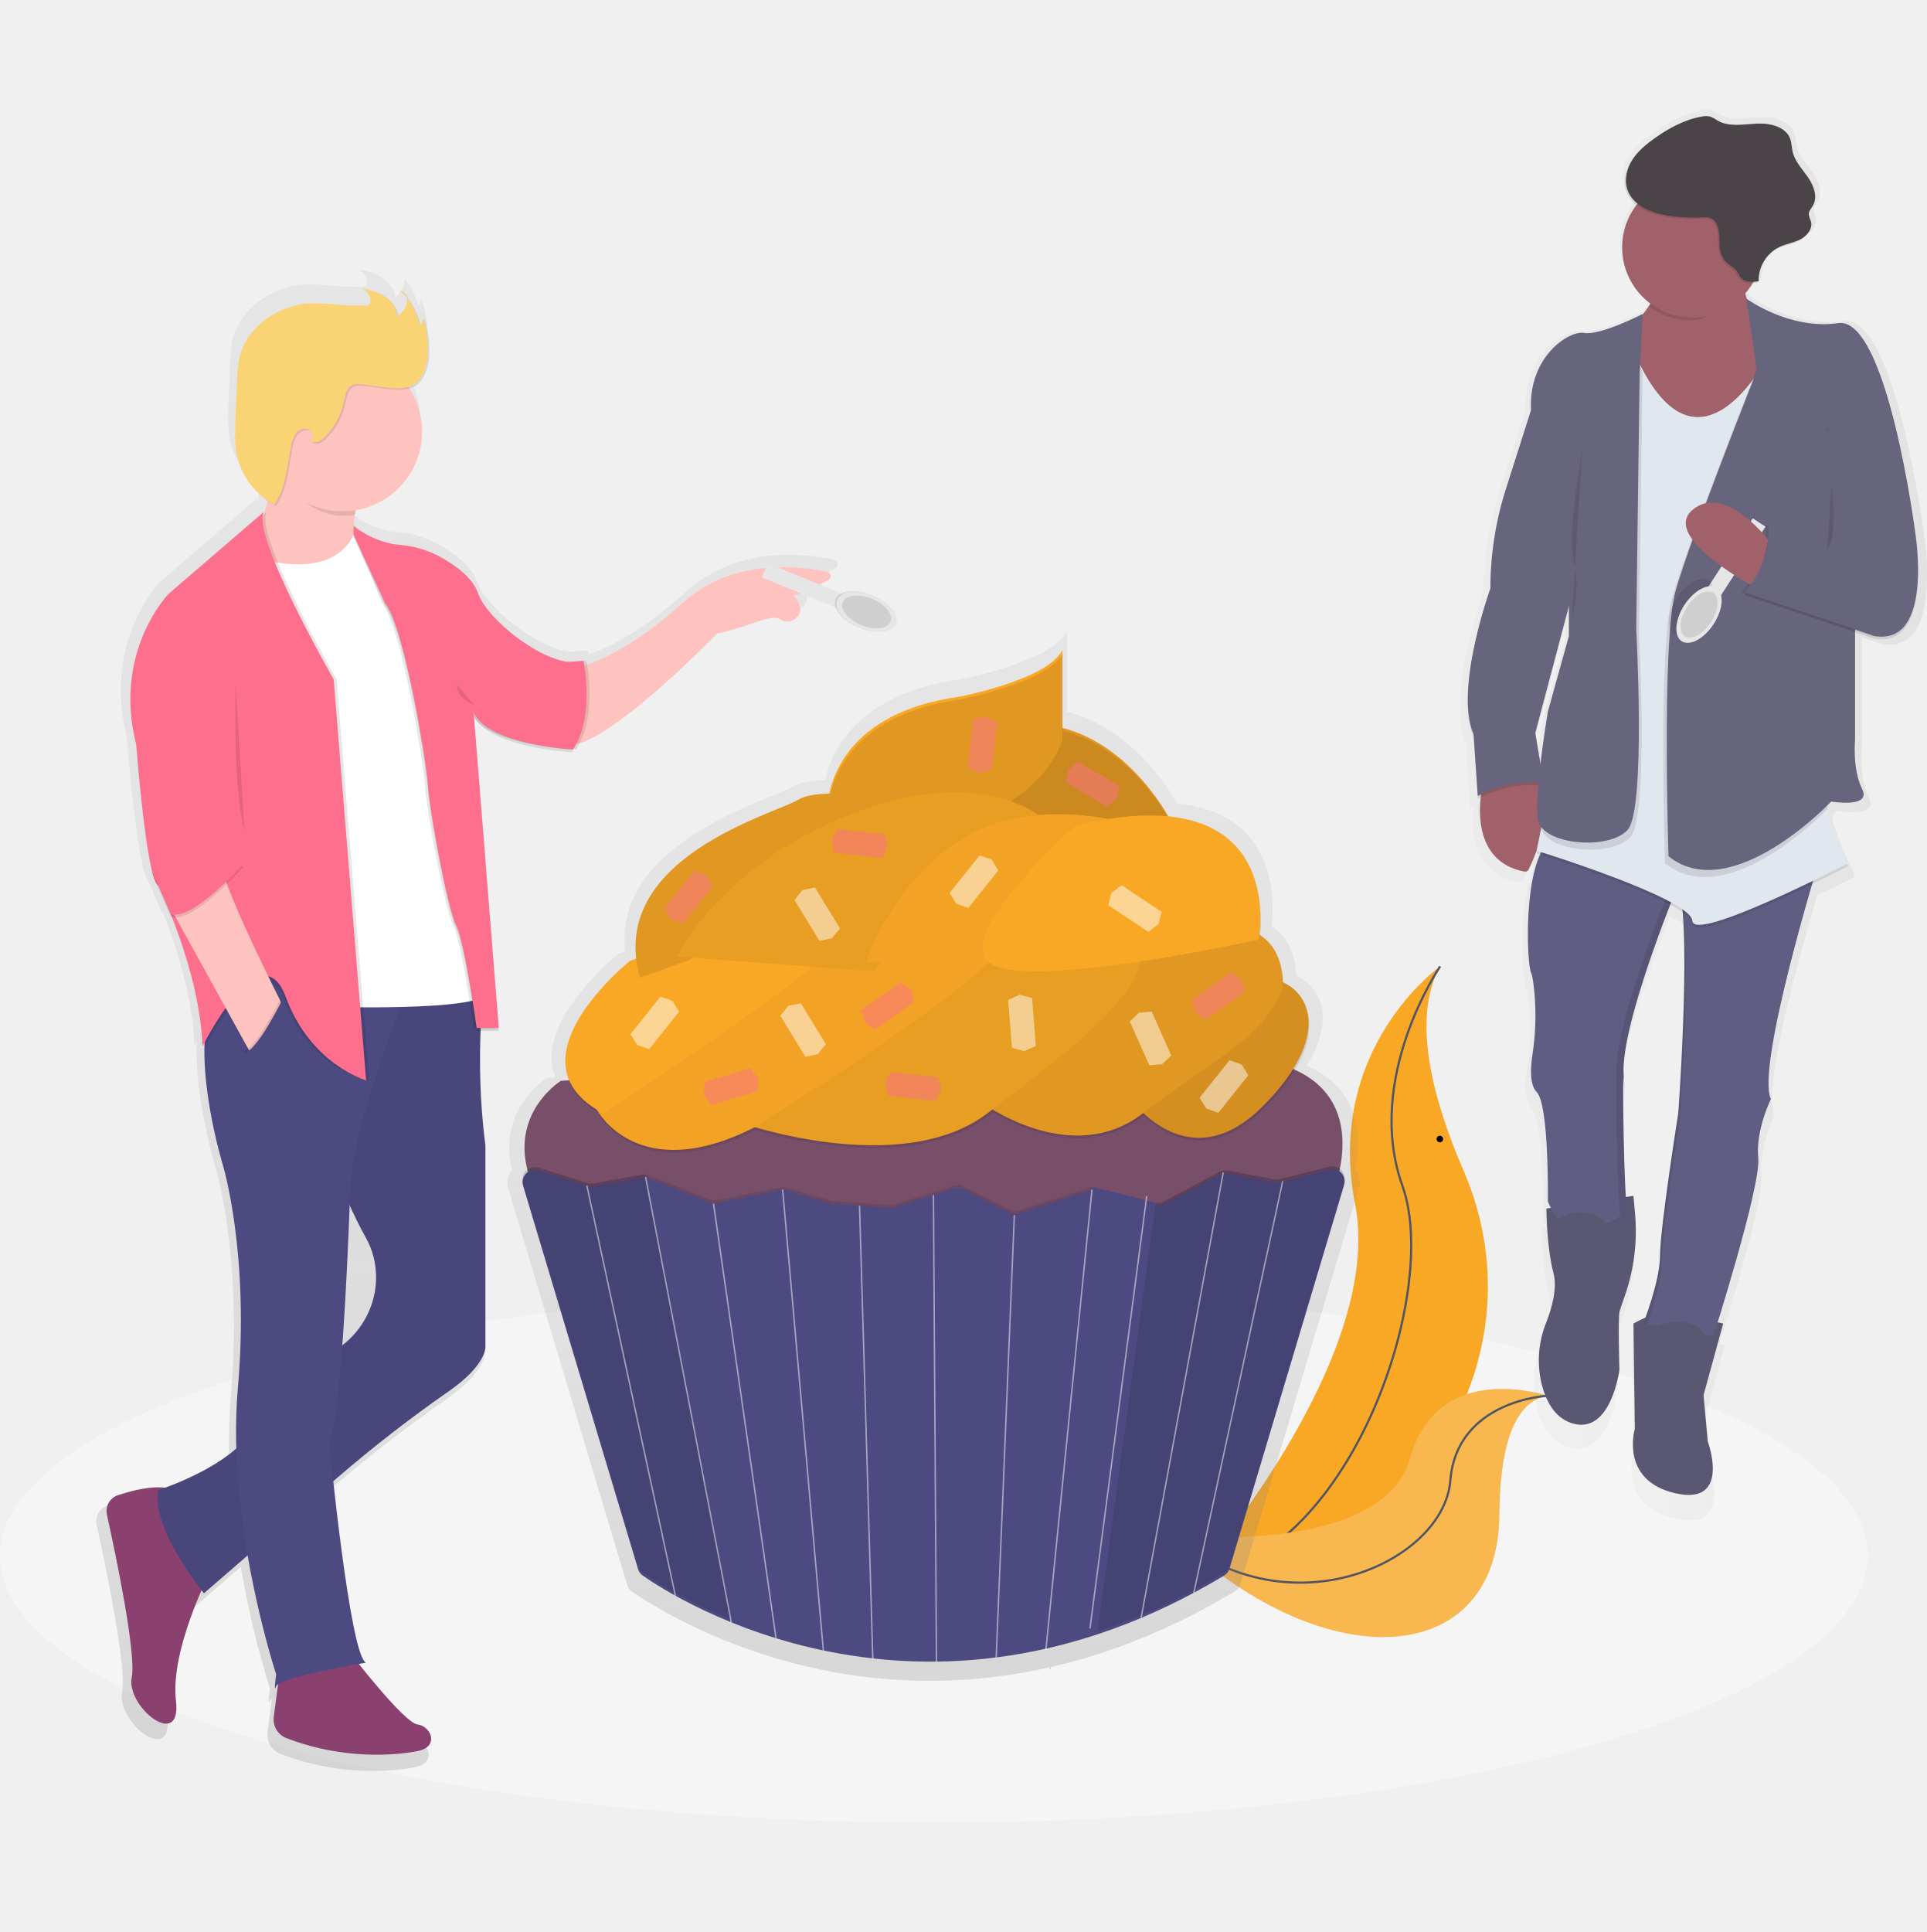
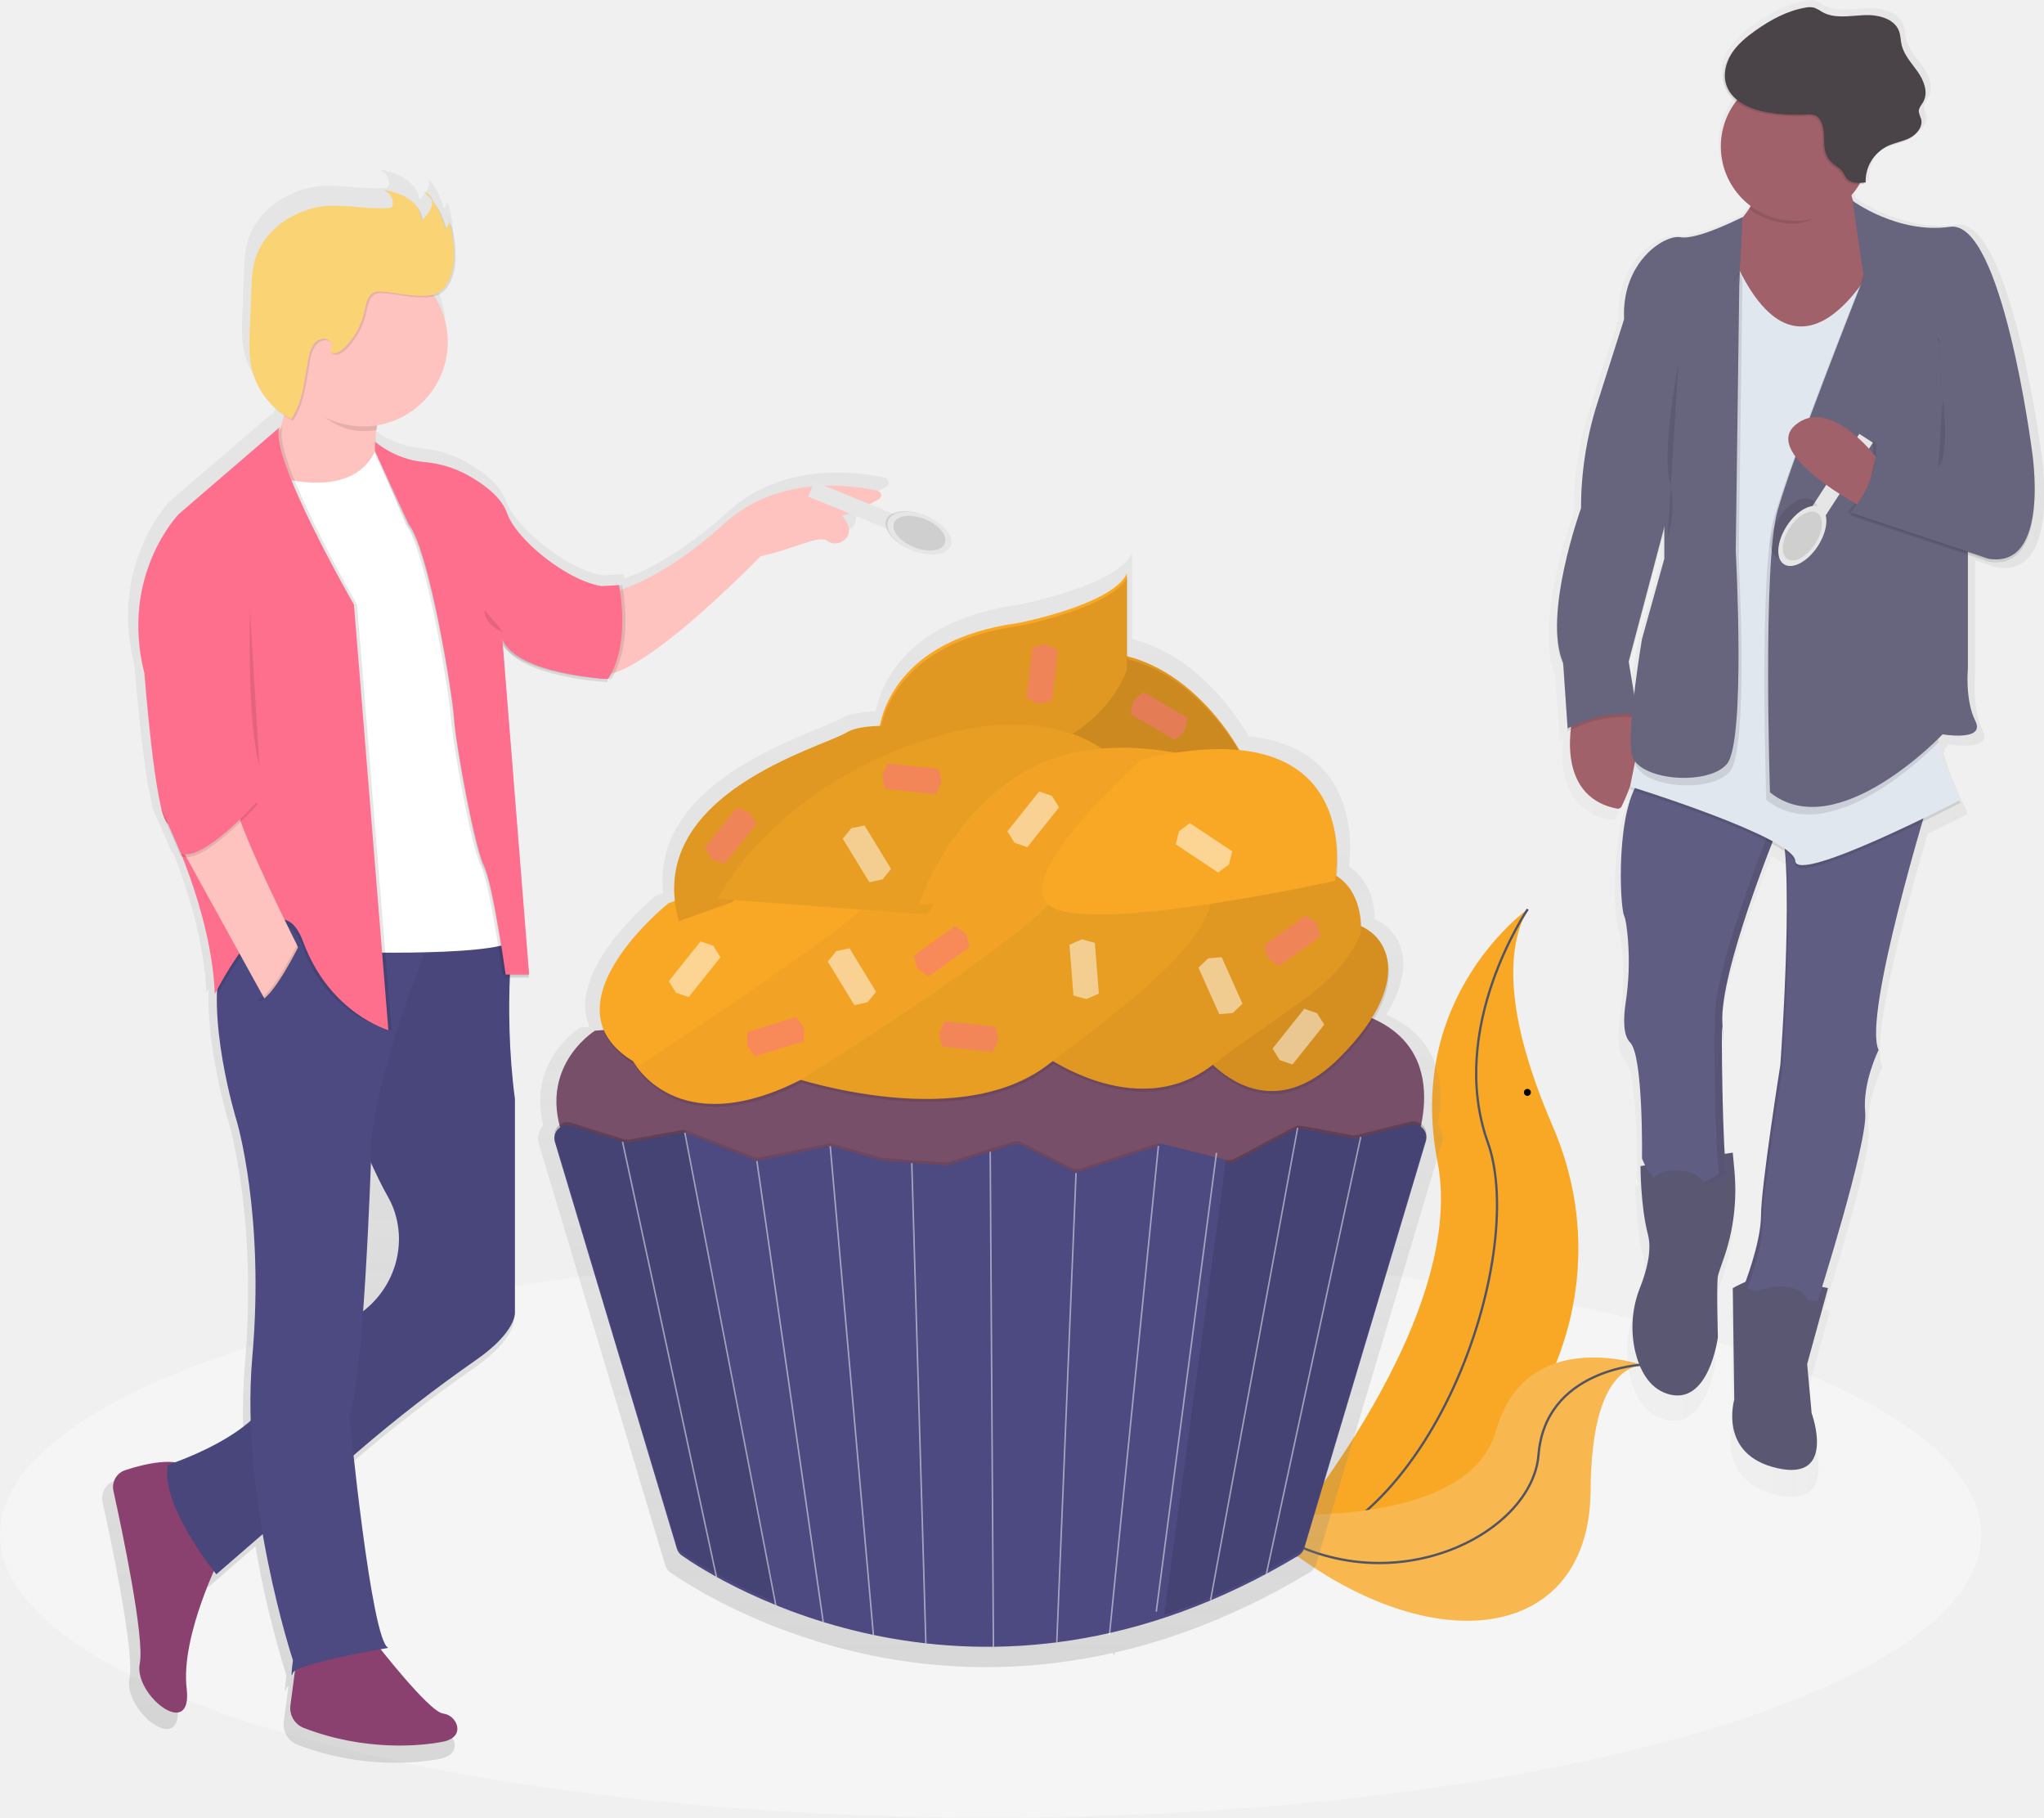
- <svg xmlns="http://www.w3.org/2000/svg" xmlns:xlink="http://www.w3.org/1999/xlink" id="11567813-e781-4e7f-9d62-924af5cdcf5c" data-name="Layer 1" width="783.34" height="785.3" viewBox="0 0 883.34 785.3">
+ <svg xmlns="http://www.w3.org/2000/svg" xmlns:xlink="http://www.w3.org/1999/xlink" id="11567813-e781-4e7f-9d62-924af5cdcf5c" data-name="Layer 1" width="883.34" height="785.3" viewBox="0 0 883.34 785.3">
  <defs>
    <linearGradient id="de64225e-aed0-4729-9589-fefa50377364" x1="586.34" y1="777.6" x2="586.34" y2="296.43" gradientUnits="userSpaceOnUse">
      <stop offset="0" stop-color="gray" stop-opacity="0.25" />
      <stop offset="0.54" stop-color="gray" stop-opacity="0.12" />
      <stop offset="1" stop-color="gray" stop-opacity="0.1" />
    </linearGradient>
    <linearGradient id="c2d29fed-0e3c-4665-9fc2-6bc8bc700b9c" x1="665.58" y1="818.95" x2="665.58" y2="130.43" gradientTransform="matrix(-1, 0, 0, 1, 1038, 0)" xlink:href="#de64225e-aed0-4729-9589-fefa50377364" />
    <linearGradient id="c8cc5a91-18e5-403f-9b97-91f48ba2f890" x1="832.33" y1="380.69" x2="1046.36" y2="380.69" gradientTransform="matrix(-1, 0, 0, 1, 1874, 0)" xlink:href="#de64225e-aed0-4729-9589-fefa50377364" />
  </defs>
  <ellipse cx="428.11" cy="662.98" rx="428.11" ry="122.32" fill="#f5f5f5" />
  <path d="M818.56,450.17s-53,37.48-39,109-74.44,171.26-74.44,171.26.76,0,2.18,0c95.73-.47,160.12-98.82,122-186.63C815.15,511.16,805.28,474,818.56,450.17Z" transform="translate(-158.33 -57.35)" fill="#f9a826" />
  <path d="M818.56,450.17s-35,51.08-17.27,100.7-25.15,173-96.14,179.56" transform="translate(-158.33 -57.35)" fill="none" stroke="#535461" stroke-miterlimit="10" />
  <path d="M867.76,647s-50.21-17.07-62.85,28.39S696.6,711,696.6,711s.54.53,1.57,1.48c69.29,64.64,147.12,58.84,147.54-11.15C845.87,675.32,850.57,650,867.76,647Z" transform="translate(-158.33 -57.35)" fill="#f9a826" />
  <path d="M867.76,647s-50.21-17.07-62.85,28.39S696.6,711,696.6,711s.54.53,1.57,1.48c69.29,64.64,147.12,58.84,147.54-11.15C845.87,675.32,850.57,650,867.76,647Z" transform="translate(-158.33 -57.35)" fill="#f5f5f5" opacity="0.2" />
  <path d="M867.76,647s-41.58,1.93-44.54,38.92S750,755.8,696.6,711" transform="translate(-158.33 -57.35)" fill="none" stroke="#535461" stroke-miterlimit="10" />
  <path d="M779.61,543.22c3-15,2.31-36.85-22.23-47.49,13.12-21.09,6.95-36-4.91-41.29-.08-5.5-1.52-16.66-11.18-22.65,1.28-10.38,3.36-51.64-43.26-56.26-5.47-9.44-22.59-35-50.48-42.08v-37c-6.72,14.11-49,22.17-49,22.17-48.46,6.77-59.33,34.15-61.78,46.11-6.24.19-11.73,1-14.82,2.94-10.16,6.35-82.68,25.3-77,75.54-1,.34-1.94.68-2.91,1,0,0-39.67,31.65-29,56.82l-4,.29s-23,14.22-15.93,42.24a8.45,8.45,0,0,0-2,7.69l54.69,182.29A5.86,5.86,0,0,0,448,736.7c2.47,1.72,7.6,5.15,15.08,9.31l.06.29.33-.07a245.79,245.79,0,0,0,26.32,12.55l0,.21.33-.06c6.34,2.57,13.29,5.09,20.8,7.41l0,.16.33,0c6.95,2.13,14.37,4.09,22.22,5.75v.1l.33,0c7.37,1.55,15.13,2.83,23.23,3.75v0h.31a246.37,246.37,0,0,0,30,1.52v0h.67v0a246.48,246.48,0,0,0,28.06-2h.33v-.06q11.29-1.46,23.09-4.09l-.08.78.67.07.1-1q11.77-2.68,24-6.69l.33,0,0-.16q10.16-3.37,20.59-7.74l.33.06,0-.22q12.09-5.11,24.5-11.71l.33.07.06-.28q7-3.75,14.11-8a5.88,5.88,0,0,0,2.6-3.36l54.51-182.43a8.46,8.46,0,0,0-2-7.67Z" transform="translate(-158.33 -57.35)" fill="url(#de64225e-aed0-4729-9589-fefa50377364)" />
  <path d="M695.81,384.81s-24.6-50.5-71.22-45.32,3.24,53.09,3.24,53.09S684.81,397.11,695.81,384.81Z" transform="translate(-158.33 -57.35)" fill="#f9a826" />
  <path d="M695.81,384.81s-24.6-50.5-71.22-45.32,3.24,53.09,3.24,53.09S684.81,397.11,695.81,384.81Z" transform="translate(-158.33 -57.35)" opacity="0.1" />
  <path d="M537.84,376.39s0-.66.12-1.82c.83-8.09,7.46-40.67,60.09-48,0,0,40.79-7.77,47.26-21.37v41.44s-8.42,29.14-50.5,38.85S537.84,376.39,537.84,376.39Z" transform="translate(-158.33 -57.35)" fill="#f9a826" />
  <path d="M415.47,502.64S385,521.42,406.4,558.32s361.28,0,361.28,0,22-45.32-17.48-61.51S415.47,502.64,415.47,502.64Z" transform="translate(-158.33 -57.35)" fill="#784f69" />
  <path d="M746.75,458.74c-.08-5.3-1.47-16-10.78-21.82,1.23-10,3.25-49.77-41.69-54.22-5.28-9.1-21.76-33.78-48.65-40.55V306.46c-6.47,13.6-47.26,21.37-47.26,21.37-46.7,6.53-57.18,32.91-59.53,44.43-6,.18-11.3,1-14.28,2.83-9.79,6.12-79.68,24.38-74.25,72.8-.94.32-1.87.66-2.8,1,0,0-55.1,44-15.15,68.31h0s18.39,35.29,72.13,8.09l.17-.11c20.24,5.81,74.47,18,106.66-6.37l2.31-1.75c12.8,7.63,43.13,21.58,68.91,1.75l.22-.17c10,9.41,30.35,21.39,54.81-3.07C766.86,486.31,761.17,465.2,746.75,458.74Z" transform="translate(-158.33 -57.35)" opacity="0.1" />
  <path d="M675.74,509.76s26.55,39.49,61.51,4.53,20.07-58.27,0-58.92S675.74,509.76,675.74,509.76Z" transform="translate(-158.33 -57.35)" fill="#f9a826" />
  <path d="M675.74,509.76s26.55,39.49,61.51,4.53,20.07-58.27,0-58.92S675.74,509.76,675.74,509.76Z" transform="translate(-158.33 -57.35)" opacity="0.15" />
  <path d="M746.32,460.56s6.47-55-77-12.95-62.16,64.1-62.16,64.1,41.44,31.73,75.1,5.83S736.6,483.87,746.32,460.56Z" transform="translate(-158.33 -57.35)" fill="#f9a826" />
  <path d="M746.32,460.56s6.47-55-77-12.95-62.16,64.1-62.16,64.1,41.44,31.73,75.1,5.83S736.6,483.87,746.32,460.56Z" transform="translate(-158.33 -57.35)" opacity="0.1" />
  <path d="M682.22,443.72s-31.73-22-80.28,0S496.4,521.42,496.4,521.42,570.86,548,611,517.53,680.28,464.44,682.22,443.72Z" transform="translate(-158.33 -57.35)" fill="#f9a826" />
  <path d="M682.22,443.72s-31.73-22-80.28,0S496.4,521.42,496.4,521.42,570.86,548,611,517.53,680.28,464.44,682.22,443.72Z" transform="translate(-158.33 -57.35)" opacity="0.07" />
  <path d="M616.83,440.49s-64.75-9.06-94.53,9.06S432,515.92,432,515.92s18.39,35.29,72.13,8.09C504.17,524,615.53,454.73,616.83,440.49Z" transform="translate(-158.33 -57.35)" fill="#f9a826" />
  <path d="M616.83,440.49s-64.75-9.06-94.53,9.06S432,515.92,432,515.92s18.39,35.29,72.13,8.09C504.17,524,615.53,454.73,616.83,440.49Z" transform="translate(-158.33 -57.35)" opacity="0.03" />
  <path d="M447.19,447.61s-57.62,46-12.3,69.93c0,0,95.82-62.8,97.77-69.93C532.66,447.61,488,432.07,447.19,447.61Z" transform="translate(-158.33 -57.35)" fill="#f9a826" />
  <path d="M572.8,373.8s-38.2-6.47-48.56,0-88.05,26.55-72.52,81.58L475,447S519.71,390.63,572.8,373.8Z" transform="translate(-158.33 -57.35)" fill="#f9a826" />
  <path d="M572.8,373.8s-38.2-6.47-48.56,0-88.05,26.55-72.52,81.58L475,447S519.71,390.63,572.8,373.8Z" transform="translate(-158.33 -57.35)" opacity="0.1" />
  <path d="M636.25,382.22s-27.19-25.25-87.41-1.94-80.28,65.39-80.28,65.39l90.32,6.8S609.7,379.63,636.25,382.22Z" transform="translate(-158.33 -57.35)" fill="#f9a826" />
  <path d="M636.25,382.22s-27.19-25.25-87.41-1.94-80.28,65.39-80.28,65.39l90.32,6.8S609.7,379.63,636.25,382.22Z" transform="translate(-158.33 -57.35)" opacity="0.07" />
  <path d="M678.33,385.45s-43.38-14.24-77,5.18-46,57.62-46,57.62l53.74-2.59S651.14,379.63,678.33,385.45Z" transform="translate(-158.33 -57.35)" fill="#f9a826" />
  <path d="M678.33,385.45s-43.38-14.24-77,5.18-46,57.62-46,57.62l53.74-2.59S651.14,379.63,678.33,385.45Z" transform="translate(-158.33 -57.35)" opacity="0.03" />
  <path d="M735.31,437.9s14.89-75.75-83.52-52.44c0,0-55.93,49.21-40.26,62.8S735.31,437.9,735.31,437.9Z" transform="translate(-158.33 -57.35)" fill="#f9a826" />
  <path d="M398.14,549.47l52.7,175.67a5.65,5.65,0,0,0,2.17,3c14.71,10.29,127.89,83.3,266.49,0a5.67,5.67,0,0,0,2.5-3.24l52.53-175.8a5.67,5.67,0,0,0-6.81-7.12l-22.82,5.7a5.67,5.67,0,0,1-2.4.08l-21.45-4a5.67,5.67,0,0,0-3.7.57l-25.46,13.58a5.67,5.67,0,0,1-4,.5L660.5,551.6a5.67,5.67,0,0,0-3.14.11l-31.81,10.41a5.67,5.67,0,0,1-4.35-.34L600.13,551a5.67,5.67,0,0,0-4.31-.36l-27.17,8.67a5.67,5.67,0,0,1-2.12.25l-26.16-1.83a5.67,5.67,0,0,1-1.16-.2l-20.76-5.93a5.67,5.67,0,0,0-2.69-.1L487,557.34a5.67,5.67,0,0,1-3.22-.28l-28-11.09a5.67,5.67,0,0,0-3.09-.31l-22.29,4a5.67,5.67,0,0,1-2.7-.17l-22.46-7.06A5.67,5.67,0,0,0,398.14,549.47Z" transform="translate(-158.33 -57.35)" opacity="0.1" />
  <path d="M398.14,550.76l52.7,175.67a5.65,5.65,0,0,0,2.17,3c14.71,10.29,127.89,83.3,266.49,0a5.67,5.67,0,0,0,2.5-3.24l52.53-175.8a5.67,5.67,0,0,0-6.81-7.12L744.92,549a5.67,5.67,0,0,1-2.4.08l-21.45-4a5.67,5.67,0,0,0-3.7.57l-25.46,13.58a5.67,5.67,0,0,1-4,.5l-27.38-6.84a5.67,5.67,0,0,0-3.14.11l-31.81,10.41a5.67,5.67,0,0,1-4.35-.34l-21.07-10.8a5.67,5.67,0,0,0-4.31-.36l-27.17,8.67a5.67,5.67,0,0,1-2.12.25L540.37,559a5.67,5.67,0,0,1-1.16-.2l-20.76-5.93a5.67,5.67,0,0,0-2.69-.1L487,558.63a5.67,5.67,0,0,1-3.22-.28l-28-11.09a5.67,5.67,0,0,0-3.09-.31l-22.29,4a5.67,5.67,0,0,1-2.7-.17l-22.46-7.06A5.67,5.67,0,0,0,398.14,550.76Z" transform="translate(-158.33 -57.35)" fill="#4d4981" />
  <polygon points="297.62 430.78 292.11 428.86 289.02 423.91 302.76 406.71 308.27 408.63 311.36 413.58 297.62 430.78" fill="#fff" opacity="0.5" />
  <polygon points="558.55 459.92 553.03 458 549.95 453.05 563.68 435.85 569.19 437.76 572.28 442.71 558.55 459.92" fill="#fff" opacity="0.5" />
  <polygon points="443.95 366.03 438.44 364.12 435.35 359.17 449.08 341.96 454.6 343.88 457.68 348.83 443.95 366.03" fill="#fff" opacity="0.5" />
  <polygon points="474.88 429.29 469.55 431.65 463.91 430.15 462.18 408.2 467.51 405.84 473.15 407.34 474.88 429.29" fill="#fff" opacity="0.5" />
  <polygon points="385.08 375.41 381.4 379.94 375.69 381.15 364.21 362.37 367.9 357.84 373.61 356.63 385.08 375.41" fill="#fff" opacity="0.5" />
  <polygon points="378.61 428.5 374.92 433.03 369.22 434.24 357.74 415.46 361.42 410.93 367.13 409.72 378.61 428.5" fill="#fff" opacity="0.5" />
  <polygon points="536.96 433.67 532.73 437.69 526.91 438.16 517.93 418.06 522.17 414.04 527.98 413.57 536.96 433.67" fill="#fff" opacity="0.5" />
  <polygon points="508.11 364.79 509.54 359.13 514.2 355.63 532.54 367.81 531.11 373.47 526.45 376.98 508.11 364.79" fill="#fff" opacity="0.5" />
  <polygon points="313.16 373.16 307.65 371.24 304.56 366.29 318.3 349.09 323.81 351 326.9 355.95 313.16 373.16" fill="#fd6f8d" opacity="0.5" />
  <polygon points="382.54 340.82 381.19 335.15 383.71 329.88 405.6 332.21 406.95 337.89 404.43 343.16 382.54 340.82" fill="#fd6f8d" opacity="0.5" />
  <polygon points="488.62 308.54 489.71 302.81 494.16 299.03 513.18 310.11 512.09 315.84 507.64 319.62 488.62 308.54" fill="#fd6f8d" opacity="0.5" />
  <polygon points="446.21 279.63 451.9 278.33 457.14 280.9 454.59 302.77 448.9 304.06 443.66 301.49 446.21 279.63" fill="#fd6f8d" opacity="0.5" />
  <polygon points="407.15 452.19 405.8 446.51 408.31 441.24 430.2 443.57 431.55 449.25 429.04 454.52 407.15 452.19" fill="#fd6f8d" opacity="0.5" />
  <polygon points="326.21 456.34 322.76 451.63 323.02 445.81 344.09 439.42 347.55 444.13 347.28 449.96 326.21 456.34" fill="#fd6f8d" opacity="0.5" />
  <polygon points="552.8 417.34 548.01 414.01 546.38 408.4 564.25 395.55 569.04 398.88 570.67 404.48 552.8 417.34" fill="#fd6f8d" opacity="0.5" />
  <polygon points="401.3 421.87 396.51 418.54 394.87 412.94 412.74 400.08 417.53 403.41 419.17 409.01 401.3 421.87" fill="#fd6f8d" opacity="0.5" />
  <path d="M452.73,545.66l-22.29,4a5.67,5.67,0,0,1-2.7-.17l-.37-.12,40.57,188-40.57-188-22.09-6.94a5.67,5.67,0,0,0-7.13,7l52.7,175.67a5.65,5.65,0,0,0,2.17,3c4.61,3.23,18.91,12.62,40.63,21.42l-39.29-204A5.66,5.66,0,0,0,452.73,545.66Z" transform="translate(-158.33 -57.35)" opacity="0.1" />
  <path d="M767.74,542l-22.82,5.7a5.67,5.67,0,0,1-2.4.08l-21.45-4a5.66,5.66,0,0,0-2,0L681.57,747.48l37.48-203.69a5.67,5.67,0,0,0-1.68.58l-25.46,13.58a5.67,5.67,0,0,1-3.79.55L661.4,755.06a280.26,280.26,0,0,0,44.15-19l40.89-188.75L705.54,736q6.94-3.7,14-7.92a5.67,5.67,0,0,0,2.5-3.24l52.53-175.8A5.67,5.67,0,0,0,767.74,542Z" transform="translate(-158.33 -57.35)" opacity="0.1" />
  <path d="M687.87,558.44,660.5,551.6a5.66,5.66,0,0,0-1.61-.16L638,761.58q11.5-2.61,23.44-6.52l26.72-196.56Z" transform="translate(-158.33 -57.35)" fill="#4d4981" />
  <g opacity="0.5">
    <rect x="447.32" y="548.5" width="0.65" height="192.29" transform="translate(-284.25 51.59) rotate(-12.18)" fill="#fff" />
    <rect x="499.39" y="557.95" width="0.65" height="201.19" transform="translate(-247.01 20.51) rotate(-8.19)" fill="#fff" />
    <rect x="473.66" y="544.79" width="0.65" height="207.96" transform="translate(-272.5 44.02) rotate(-10.9)" fill="#fff" />
    <rect x="526.13" y="552.08" width="0.65" height="212.05" transform="translate(-214.22 -8.45) rotate(-5.05)" fill="#fff" />
    <rect x="555.12" y="559.81" width="0.65" height="207.61" transform="translate(-177.58 -40.75) rotate(-1.68)" fill="#fff" />
    <rect x="586.67" y="554.95" width="0.65" height="213.91" transform="translate(-162.63 -53.52) rotate(-0.37)" fill="#fff" />
    <rect x="517.7" y="665.22" width="202.95" height="0.65" transform="translate(-229.51 1199.57) rotate(-87.65)" fill="#fff" />
    <rect x="542.25" y="657.79" width="212.28" height="0.65" transform="translate(-229.42 1180.31) rotate(-84.28)" fill="#fff" />
    <rect x="574.78" y="656.84" width="200.2" height="0.65" transform="matrix(0.13, -0.99, 0.99, 0.13, -225.62, 1179.91)" fill="#fff" />
    <rect x="596.61" y="646.43" width="207.48" height="0.65" transform="translate(-221.08 1160.76) rotate(-79.55)" fill="#fff" />
    <rect x="629.42" y="642.64" width="193.13" height="0.65" transform="translate(-214.09 1159.48) rotate(-77.81)" fill="#fff" />
  </g>
  <path d="M207.92,697.1c6-2,15-4.28,22.09-3.47,6.74-2.46,22.6-8.88,33.43-18.39a241,241,0,0,1,.71-28.24c5.54-63-6.92-104.49-6.92-104.49s-9.78-31.67-8.71-57.95c-.63,1.19-1,1.9-1,1.9-.86-22.67-8.58-46.13-14.36-60.74a4.88,4.88,0,0,1-.65-.24l-6.59-15.34a13.31,13.31,0,0,1-1.22-2.83l-1-2.43.31-.13c-.1-.4-.21-.82-.31-1.25h0c-4.13-17.47-7.28-58.9-7.28-58.9C205.33,301,231.63,274,231.63,274l44.63-38.41a5.66,5.66,0,0,0-.44,1.57l.37-.32c.63-1.8,1.32-4,2-6.44a33.93,33.93,0,0,1-4.46-3.77,34.27,34.27,0,0,1-10-17.85c-1.08-5.31-.87-10.78-.65-16.19l.74-18.52a58.81,58.81,0,0,1,1.1-10.8c3.37-14.74,18.43-25,33.54-25.65,4.81-.2,9.61.41,14.4.77a96.85,96.85,0,0,0,11.7.25,2.12,2.12,0,0,0,1.26-.33,1.85,1.85,0,0,0,.55-1.28,6.37,6.37,0,0,0-1.56-4.77,5.94,5.94,0,0,0-2-1.16l1.08.26a5.88,5.88,0,0,0-1.77-.95c3.86.91,7.81,1.86,11.13,4a14.38,14.38,0,0,1,2.6,2.19,11.35,11.35,0,0,1,3.76,7c1.73-1.69,3.39-3.55,4-5.87a5.93,5.93,0,0,0,0-2.84q.39.49.76,1c0-.1,0-.2-.07-.3a29.7,29.7,0,0,1,5.81,12,4.66,4.66,0,0,0,1.05-3.44c.22.68.43,1.37.62,2.07a4.79,4.79,0,0,0,.07-1.38,47.32,47.32,0,0,1,2.31,16.43c0,5.56-2.46,14.21-8.42,16.16-.3.1-.62.18-.94.25a37.35,37.35,0,0,1-25.19,57.05q-.14,1-.28,2.13l-.24,0c-.16,1.5-.29,3.08-.39,4.73a31.84,31.84,0,0,0,4.9,3.94A40.46,40.46,0,0,0,339.85,251a48.63,48.63,0,0,1,19.65,5.84c7.12,4,15,9.79,17.45,16.84,4.12,11.77,26.76,30,42,32.27l5.4-.31.39-.12v.1l1.32-.08.08,0v0l.35,0,0,.08,1.37-.08s.14.63.32,1.75c7.65-2.62,23.88-9.92,45-29.08,23.54-21.35,55.31-17.15,67.56-14.46a2.1,2.1,0,0,1,.56,3.89c-4.94,2.72-12.62,6.67-16.22,7.11,0,0,7.42,7.68-.46,11.78a5.67,5.67,0,0,1-5.93-.57c-3.79-2.77-14.33,3.51-29.59,6.78,0,0-43.08,44.58-64.45,51.48A30.74,30.74,0,0,1,423,347l-1.32-.11-.07.11h-.18l-.16,1.4s-33.25-1.75-44-13.82a17.32,17.32,0,0,1-2.11-2.25l11.56,145.48h-.11l.11,1.38h-8.5a320.62,320.62,0,0,0,2.28,53.63v94.8s.44,8.35-16.89,20.5A647.93,647.93,0,0,0,311,688.79l-2.1,1.82c3.19,29,9.86,83.08,15.42,85.1l-3.43.6c5.91,7.45,22.56,27.89,27.65,28.46,6.23.69,10.38,10.38,0,12.46-9.58,1.92-34.48,4.42-61.65-6.08a9.41,9.41,0,0,1-5.92-10l2-15.28a2.14,2.14,0,0,0-.88.93c-1.38,4.15,0-5.54,0-5.54a433,433,0,0,1-13.38-55.84l-20.52,17.78s-.42-.51-1.13-1.43c-5,11.44-14,34.81-12,51.95,2.77,23.53-23.53,2.77-20.76-11.07,2.24-11.2-7.75-58.64-11.65-76.34A7.89,7.89,0,0,1,207.92,697.1Z" transform="translate(-158.33 -57.35)" fill="url(#c2d29fed-0e3c-4665-9fc2-6bc8bc700b9c)" />
  <path d="M422.79,313.2s19.6-3.38,48.65-29.73c23-20.85,54-16.74,66-14.12a2,2,0,0,1,.55,3.79c-4.83,2.65-12.33,6.51-15.84,6.95,0,0,7.24,7.5-.45,11.51a5.54,5.54,0,0,1-5.79-.56c-3.7-2.7-14,3.43-28.89,6.62,0,0-58.11,60.14-71.62,50Z" transform="translate(-158.33 -57.35)" fill="#fec3be" />
  <path d="M322.78,231.44s-5.41,23,0,39.19L298.46,274,276.84,263.2V249s10.14-21.62,7.43-46.62Z" transform="translate(-158.33 -57.35)" fill="#fec3be" />
  <path d="M253.86,729.44S236.29,763.9,239,786.87s-23,2.7-20.27-10.81c2.19-10.93-7.57-57.26-11.37-74.54a7.7,7.7,0,0,1,5.12-9c8.13-2.67,21.72-6,28.56-.94C251.16,699,253.86,729.44,253.86,729.44Z" transform="translate(-158.33 -57.35)" fill="#8b416f" />
  <path d="M320.76,767.27s23,29.73,29.06,30.41,10.14,10.14,0,12.16c-9.35,1.87-33.67,4.32-60.2-5.94a9.19,9.19,0,0,1-5.78-9.78l3.81-28.88Z" transform="translate(-158.33 -57.35)" fill="#8b416f" />
  <path d="M358.6,451.72l22,2.94s-5.14,36.92.26,77.47V624.7s.43,8.15-16.49,20a632.65,632.65,0,0,0-51.24,39.71l-61.32,53.12s-24.33-29.73-20.95-47.3c0,0,40.54-12.84,45.95-33.79,3.1-12,18.82-22,31.69-28.35,16.58-8.19,25.62-26.8,21.08-44.72a34.48,34.48,0,0,0-3.45-8.69c-10.81-18.92-26.35-61.49-26.35-61.49l29.73-56.76Z" transform="translate(-158.33 -57.35)" fill="#4d4981" />
  <path d="M358.6,451.72l22,2.94s-5.14,36.92.26,77.47V624.7s.43,8.15-16.49,20a632.65,632.65,0,0,0-51.24,39.71l-61.32,53.12s-24.33-29.73-20.95-47.3c0,0,40.54-12.84,45.95-33.79,3.1-12,18.82-22,31.69-28.35,16.58-8.19,25.62-26.8,21.08-44.72a34.48,34.48,0,0,0-3.45-8.69c-10.81-18.92-26.35-61.49-26.35-61.49l29.73-56.76Z" transform="translate(-158.33 -57.35)" opacity="0.05" />
  <path d="M326.16,769.3s-39.87,6.76-41.22,10.81,0-5.41,0-5.41-23-69.6-17.57-131.09-6.76-102-6.76-102-14.19-45.95-6.08-72.3,93.25-14.87,93.25-14.87S318.05,524,318.73,557.13c0,0-3.38,100-9.46,111.49C309.27,668.62,318.73,766.6,326.16,769.3Z" transform="translate(-158.33 -57.35)" fill="#4d4981" />
  <path d="M321.43,249s-4.05,25-44.6,14.19l27,205.41s78.38,2.7,77.71-6.76L365.35,337.53Z" transform="translate(-158.33 -57.35)" fill="#fff" />
  <path d="M320.42,247.66s7.68,8.24,19.52,9.27a47.49,47.49,0,0,1,19.18,5.71c7,3.89,14.63,9.55,17,16.45,4.73,13.51,34.46,35.81,48,31.08l-4.73,40.54s-38.51-2-45.27-16.89l11.49,144.6H375.49s-5.41-39.19-9.46-47.3-12.16-52.7-12.84-63.52-10.81-73-19.6-83.79l-13.18-32.1Z" transform="translate(-158.33 -57.35)" opacity="0.1" />
  <path d="M320.42,249.69s9,7.57,20.87,8.59A47.49,47.49,0,0,1,360.47,264c7,3.89,14.63,9.55,17,16.45,4.73,13.51,34.46,35.81,48,31.08l-4.73,40.54s-38.51-2-45.27-16.89L387,479.76H376.84s-5.41-39.19-9.46-47.3-12.16-52.7-12.84-63.52-10.81-73-19.6-83.79l-14.53-31.42Z" transform="translate(-158.33 -57.35)" opacity="0.1" />
  <path d="M320.42,248.34s9,7.57,20.87,8.59a47.49,47.49,0,0,1,19.18,5.71c7,3.89,14.63,9.55,17,16.45,4.73,13.51,34.46,35.81,48,31.08l-4.73,40.54s-38.51-2-45.27-16.89L387,478.41H376.84s-5.41-39.19-9.46-47.3-12.16-52.7-12.84-63.52-10.81-73-19.6-83.79l-14.53-31.42Z" transform="translate(-158.33 -57.35)" fill="#fd6f8d" />
  <path d="M286,222.32c.88-6.4-.88-10.4-1.69-17.91l38.51,29.06s-.92,3.93-1.62,9.67a36.73,36.73,0,0,1-5.81.47C301.91,243.61,292.29,233.14,286,222.32Z" transform="translate(-158.33 -57.35)" opacity="0.1" />
  <circle cx="157.02" cy="147.74" r="36.49" fill="#fec3be" />
  <path d="M355.17,169.33a46.19,46.19,0,0,0-3-18.06,4.5,4.5,0,0,1-.77,5.83,28.91,28.91,0,0,0-9.17-16.24c2.6.42,3.93,3.65,3.3,6.21s-2.61,4.53-4.51,6.35c.22-3.87-2.33-7.47-5.57-9.6s-7.1-3-10.87-3.94a6.3,6.3,0,0,1,4.17,6.46,1.8,1.8,0,0,1-.54,1.25,2.07,2.07,0,0,1-1.23.33,94.57,94.57,0,0,1-11.42-.24,119.71,119.71,0,0,0-14.06-.75c-14.76.62-29.46,10.65-32.75,25a57.43,57.43,0,0,0-1.07,10.54L267,200.6c-.21,5.28-.42,10.63.64,15.81a33.49,33.49,0,0,0,17.21,22.74c5.3-7.68,5.77-17.55,7.61-26.7a13.51,13.51,0,0,1,2.29-5.9c1.33-1.66,3.67-2.71,5.65-1.92s2.84,3.82,1.19,5.17c1.42,1.73,4.22.44,5.85-1.1a31.56,31.56,0,0,0,9.16-16.35c.66-3.15,1.32-7,4.36-8.09a8.2,8.2,0,0,1,3.27-.22c6.43.44,16.49,3.1,22.73,1.06C352.77,183.2,355.17,174.76,355.17,169.33Z" transform="translate(-158.33 -57.35)" opacity="0.1" />
  <path d="M354.5,168.65a46.19,46.19,0,0,0-3-18.06,4.5,4.5,0,0,1-.77,5.83,28.91,28.91,0,0,0-9.17-16.24c2.6.42,3.93,3.65,3.3,6.21s-2.61,4.53-4.51,6.35c.22-3.87-2.33-7.47-5.57-9.6s-7.1-3-10.87-3.94a6.3,6.3,0,0,1,4.17,6.46,1.8,1.8,0,0,1-.54,1.25,2.07,2.07,0,0,1-1.23.33,94.57,94.57,0,0,1-11.42-.24,119.71,119.71,0,0,0-14.06-.75c-14.76.62-29.46,10.65-32.75,25A57.43,57.43,0,0,0,267,181.84l-.72,18.08c-.21,5.28-.42,10.63.64,15.81a33.49,33.49,0,0,0,17.21,22.74c5.3-7.68,5.77-17.55,7.61-26.7a13.51,13.51,0,0,1,2.29-5.9c1.33-1.66,3.67-2.71,5.65-1.92s2.84,3.82,1.19,5.17c1.42,1.73,4.22.44,5.85-1.1a31.56,31.56,0,0,0,9.16-16.35c.66-3.15,1.32-7,4.36-8.09a8.2,8.2,0,0,1,3.27-.22c6.43.44,16.49,3.1,22.73,1.06C352.09,182.53,354.5,174.08,354.5,168.65Z" transform="translate(-158.33 -57.35)" fill="#fad375" />
  <path d="M427.18,310.16s5.41,25-4.73,40.54l-5.74-.47,3.13-39.65Z" transform="translate(-158.33 -57.35)" opacity="0.1" />
  <path d="M425.83,310.16s5.41,25-4.73,40.54l-5.74-.47,3.13-39.65Z" transform="translate(-158.33 -57.35)" fill="#fd6f8d" />
  <path d="M280.55,241.92,237,279.42s-25.68,26.35-14.87,68.92c0,0,4.73,62.16,10.14,64.87,0,0,18.92,37.84,20.27,73.65,0,0,25.34-51,36.83-19.93s38.18,35.47,38.18,35.47L312.65,318.61S275.15,253.4,280.55,241.92Z" transform="translate(-158.33 -57.35)" opacity="0.1" />
  <path d="M279.2,241.92l-43.58,37.5s-25.68,26.35-14.87,68.92c0,0,4.73,62.16,10.14,64.87,0,0,18.92,37.84,20.27,73.65,0,0,26.69-53.72,38.18-22.64s36.83,38.18,36.83,38.18L311.3,318.61S273.8,253.4,279.2,241.92Z" transform="translate(-158.33 -57.35)" fill="#fd6f8d" />
  <path d="M259.27,400.37s-10.81-7.43-28.38,12.84l43.24,78.38,14.53-22S257.92,409.15,259.27,400.37Z" transform="translate(-158.33 -57.35)" fill="#fec3be" />
  <path d="M269.74,404.76s-23.91,26.86-33.24,22.55l-8.64-20.11,32.42-13.93Z" transform="translate(-158.33 -57.35)" opacity="0.1" />
  <path d="M269.74,403.41S245.83,430.27,236.5,426l-8.64-20.11,32.42-13.93Z" transform="translate(-158.33 -57.35)" fill="#fd6f8d" />
  <path d="M287.2,464.54s-11.38,23.33-17.46,24.69l8.78,10.14L291.36,475Z" transform="translate(-158.33 -57.35)" opacity="0.1" />
  <path d="M287.88,465.21s-11.38,23.33-17.46,24.69L279.2,500,292,475.71Z" transform="translate(-158.33 -57.35)" fill="#4d4981" />
  <path d="M266.36,321s-1.35,48.65,4.05,66.89" transform="translate(-158.33 -57.35)" opacity="0.1" />
  <path d="M375.83,330.43s-8.11-2.7-8.11-9.46" transform="translate(-158.33 -57.35)" opacity="0.1" />
  <g opacity="0.5">
    <path d="M827.65,331.62c-.06,6.39.7,12.3,2.76,16.93l2,29s.5-.28,1.41-.72c-1.21,11-.34,31.15,21.26,34.94a3.66,3.66,0,0,0,1.33-.66,98,98,0,0,0,4-9.21l.25.08-.25,1.24,1.6.5c-7.79,16.88-6,52-4.27,55.44.73,1.44,1.28,5.68,1.69,10.49a119.67,119.67,0,0,1-1,28c-1,6.39-1.3,14.23,2,17.49,6,5.92,5.33,51.33,5.33,51.33a32.84,32.84,0,0,0,1.39,3l-2.06.29s0,17.77,3.33,30.27c1.92,7.19-.8,16.56-3.45,23.22a46.94,46.94,0,0,0-2.31,28.27c1.95,8.14,6,16.26,14.43,18.93,18.67,5.92,22.67-25,22.67-25s-.67-23.69,0-27c.21-1,1.17-3.84,2.41-7.26a90.46,90.46,0,0,0,5-39l-.77-8.32-3.62.52c-.06-.86-.11-1.76-.16-2.7s-.09-1.62-.13-2.47-.08-1.72-.12-2.62-.08-1.81-.11-2.74q0-.7-.05-1.41c-.15-4.26-.28-8.81-.39-13.31,0-2-.09-4-.12-5.95,0-1.46-.05-2.91-.07-4.31q0-.7,0-1.4c0-2.3-.06-4.5-.07-6.53q0-.61,0-1.2,0-1.18,0-2.26,0-.54,0-1.06c0-.69,0-1.34,0-2s0-1.2,0-1.73,0-1,0-1.48c0-2.47.1-3.57.2-2.66.33,3,1.33,21.06,0-2-1.08-18.59,15.66-62.91,22.15-79.3a57.75,57.75,0,0,1,6,3.58c2.22,25.86-.83,75.43-1.81,90v.06c-.08,1.13-.14,2-.19,2.71v.12l-.05.72v.2l0,.21v.11s-8.67,54-8.67,66.47c0,9.63-4.75,23.56-6.93,29.44-3.17,1.38-5.74,2.8-5.74,2.8l.67,49.36s-7.33,24.35,19.33,30.27,15.33-24.35,15.33-24.35l-2-21.72,9.33-33.56-2.62-.53c5.54-17.7,20.38-66.4,19.29-77.12-1.22-12,4.77-25.08,5.84-27.3h0l.16-.34c-5.72-11.8,11.67-74,19.6-100.84,9.89-4.72,17.06-8.4,17.06-8.4s-.2-.37-.55-1l.55-.28a132.29,132.29,0,0,1-10.23-25.09l.57-.58-.43-1.21c1.36-1.31,2.1-2.08,2.1-2.08s19.33,3.29,14.67-5.92-3.33-23-3.33-23V299.41l9.33,3.07c17.55,2.89,20.69-16.71,20.6-31.74a116.66,116.66,0,0,0-1.26-17.62s-13.33-102-36.67-98.71c-21.86,3.08-41.08-9.71-43.43-11.35q-.43-1.32-.77-2.6a33,33,0,0,0,3.5-4.76c.73,0,1.47-.1,2.17-.18,0-.2,0-.39,0-.59l.67-.07a17.22,17.22,0,0,1,4.76-12.43,16.51,16.51,0,0,1,4.38-3c3.23-1.51,6.88-2,10.05-3.62a11.09,11.09,0,0,0,3-2.29c2-1.8,3.3-4.31,2.61-6.81-.31-1.11-1-2.13-1-3.28,0-1.6,1.25-2.88,2-4.29C994,95,992,89.82,989.25,86s-6.28-7.42-7.29-12c-.41-1.88-.38-3.86-1-5.69-2-5.93-9.66-7.7-16-7.37s-13.14,1.68-18.62-1.44A17.45,17.45,0,0,0,943,57.6a9.16,9.16,0,0,0-4.21,0c-8,1.39-15.37,5.36-22,10a50.64,50.64,0,0,0-7.46,6.1,27.44,27.44,0,0,0-4,4.77c-2.7,4.17-4,9.49-2.31,14.16a14.33,14.33,0,0,0,4.83,6.48,32.62,32.62,0,0,0,6.71,46.18,38.1,38.1,0,0,1-3.76,5.14v-.26s-20.33,10.2-27.67,8.88c-7.16-1.29-25.76,10.62-25.38,34.46,0,.6,0,1.22,0,1.84l-12,37.21a150.56,150.56,0,0,0-7.29,46.26S827.44,308.76,827.65,331.62Zm32.23,15.76,15.86-59.16v12.94l-10,35.54s-2,11.89-3.53,24.52Z" transform="translate(-158.33 -57.35)" fill="url(#c8cc5a91-18e5-403f-9b97-91f48ba2f890)" />
  </g>
  <path d="M907.17,555.35l.74,8.13a89.47,89.47,0,0,1-4.85,38.15c-1.19,3.35-2.12,6.11-2.32,7.1-.64,3.22,0,26.37,0,26.37s-3.86,30.23-21.87,24.44c-8.1-2.6-12-10.55-13.92-18.5a46.44,46.44,0,0,1,2.23-27.62c2.56-6.51,5.18-15.66,3.33-22.69-3.22-12.22-3.22-29.58-3.22-29.58Z" transform="translate(-158.33 -57.35)" fill="#5a5773" />
  <path d="M926.46,415.8s-25.08,61.1-23.79,83.6.32,4.82,0,1.93c-.57-5.15,0,56,1.93,63,0,0-26.37,19.29-36.66-6.43,0,0,.64-44.37-5.14-50.16-3.18-3.18-2.87-10.84-1.93-17.09a118.45,118.45,0,0,0,1-27.33c-.39-4.7-.93-8.84-1.63-10.25-1.93-3.86-3.86-47.59,7.72-59.81Z" transform="translate(-158.33 -57.35)" fill="#605d82" />
  <path d="M901.38,564.36c-1.93-7.07-2.5-68.18-1.93-63,.32,2.89,1.29,20.58,0-1.93s23.79-83.6,23.79-83.6l-56.11-21.58c.26-.33.53-.64.8-.93l58.52,22.51s-25.08,61.1-23.79,83.6.32,4.82,0,1.93c-.57-5.15,0,56,1.93,63,0,0-10.53,7.7-20.88,6.88C892.92,570.54,901.38,564.36,901.38,564.36Z" transform="translate(-158.33 -57.35)" opacity="0.1" />
  <path d="M948.32,613.88l-9,32.8,1.93,21.22s10.93,29.58-14.79,23.79-18.65-29.58-18.65-29.58l-.64-48.23s10.29-5.79,14.79-5.14S948.32,613.88,948.32,613.88Z" transform="translate(-158.33 -57.35)" fill="#5a5773" />
  <path d="M992.7,400.37S963.12,496.19,970.19,511c0,0-7.07,14.15-5.79,27s-20.58,81.67-20.58,81.67l-32.16-5.79s7.72-19.29,7.72-31.51,8.36-65,8.36-65,7.07-96.47-1.29-106.76Z" transform="translate(-158.33 -57.35)" fill="#605d82" />
  <g opacity="0.1">
    <path d="M928.95,418.42c5.33,21.84-.56,102.21-.56,102.21s-8.36,52.73-8.36,65c0,9.33-4.49,22.77-6.62,28.61l-1.74-.31s7.72-19.29,7.72-31.51,8.36-65,8.36-65S933.13,444,928.95,418.42Z" transform="translate(-158.33 -57.35)" />
    <path d="M970.19,511l-.16.33c-.05-.33-.1-.68-.13-1A7.11,7.11,0,0,0,970.19,511Z" transform="translate(-158.33 -57.35)" />
    <path d="M927.91,413.75a9.47,9.47,0,0,0-1.45-3.09l66.24-10.29s-.39,1.25-1.06,3.48Z" transform="translate(-158.33 -57.35)" />
  </g>
  <path d="M838.35,365.64s-9.65,36,19.29,41.16a3.52,3.52,0,0,0,1.29-.64s16.72-32.8,3.86-45.66Z" transform="translate(-158.33 -57.35)" fill="#a1616a" />
  <path d="M956.69,126.4s-1.93,27,19.29,39.87-45,48.23-45,48.23L896.23,159.2S911,161.13,920,135.41Z" transform="translate(-158.33 -57.35)" fill="#a1616a" />
  <path d="M970.83,168.2s-32.8,68.17-62.38,3.86L862.79,398.44s70.74,21.87,71.38,32.16,71.38-26.37,71.38-26.37-15.43-28.3-11.58-45.66S970.83,168.2,970.83,168.2Z" transform="translate(-158.33 -57.35)" opacity="0.1" />
  <path d="M970.83,166.92s-32.8,68.17-62.38,3.86L862.79,397.15S933.53,419,934.18,429.3s71.38-26.37,71.38-26.37-15.43-28.3-11.58-45.66S970.83,166.92,970.83,166.92Z" transform="translate(-158.33 -57.35)" fill="#e1e7ef" />
  <path d="M938.68,631.88s8.36-18.65-10.93-18.65S911.67,630,911.67,630Z" transform="translate(-158.33 -57.35)" fill="#5a5773" />
  <path d="M894.95,583.65s7.72-19.94-11.58-20.58-9.65,18-9.65,18Z" transform="translate(-158.33 -57.35)" fill="#5a5773" />
  <path d="M911.35,152.45s-19.61,10-26.69,8.68-25.72,10.93-24.44,35.37L848.6,233a148.9,148.9,0,0,0-7,45.21h0s-16.72,46.3-7.72,66.88l1.93,28.3S850.57,365,866,367.57l-3.86-23.15,17.36-65.6,28.94-70.1Z" transform="translate(-158.33 -57.35)" opacity="0.1" />
  <path d="M911.35,151.16s-19.61,10-26.69,8.68-25.72,10.93-24.44,35.37L848.6,231.68a148.9,148.9,0,0,0-7,45.21h0s-16.72,46.3-7.72,66.88l1.93,28.3s14.79-8.36,30.23-5.79l-3.86-23.15,17.36-65.6,28.94-70.1Z" transform="translate(-158.33 -57.35)" fill="#67647e" />
  <path d="M878.87,229.3V302l-9.65,34.73s-6.43,37.94-4.5,49.52,32.8,14.15,41.16,4.5,3.86-92,3.86-92l1.61-120.58-1.29-3.86Z" transform="translate(-158.33 -57.35)" opacity="0.1" />
  <path d="M877.58,226.08v72.67l-9.65,34.73s-6.43,37.94-4.5,49.52,32.8,14.15,41.16,4.5,3.86-92,3.86-92L910.06,175Z" transform="translate(-158.33 -57.35)" fill="#67647e" />
  <path d="M1007.17,286.54l-20.58,64,9.65,27.33s-45.66,48.23-74.6,25.08c0,0-3.22-98.4,3.22-121.55s37.3-101,37.3-101l6.43-20.58,34.08,19.29Z" transform="translate(-158.33 -57.35)" opacity="0.1" />
  <path d="M1008.78,283.32v63s-1.29,13.51,3.22,22.51-14.15,5.79-14.15,5.79-45.66,48.23-74.6,25.08c0,0-3.22-98.4,3.22-121.55s37.3-101,37.3-101l6.43-20.58,34.08,19.29Z" transform="translate(-158.33 -57.35)" fill="#67647e" />
  <rect x="929.99" y="262.04" width="45" height="7" transform="translate(1535.67 -445.97) rotate(123)" fill="#e6e6e6" />
  <ellipse cx="937.75" cy="288.24" rx="14.57" ry="8" transform="matrix(0.54, -0.84, 0.84, 0.54, 26.9, 860.32)" opacity="0.1" />
  <ellipse cx="937.28" cy="288.96" rx="14.57" ry="8" transform="translate(26.08 860.25) rotate(-57)" fill="#e6e6e6" />
  <ellipse cx="937.28" cy="288.96" rx="11.84" ry="6.5" transform="translate(26.08 860.25) rotate(-57)" opacity="0.1" />
  <path d="M958.94,145.37s19.61,14.47,42.12,11.25,35.37,96.47,35.37,96.47,8.36,51.45-18.65,46.95L958,280.1s12.86-13.51,10.93-30.87l28.94,11.58-1.29-55.31Z" transform="translate(-158.33 -57.35)" opacity="0.1" />
  <path d="M1035.14,251.81s8.36,51.45-18.65,46.95l-59.81-19.94s12.86-13.51,10.93-30.87l28.94,11.58Z" transform="translate(-158.33 -57.35)" opacity="0.1" />
  <path d="M969,254.73S949,228.34,934.19,241s29.55,35.89,29.55,35.89Z" transform="translate(-158.33 -57.35)" fill="#a1616a" />
  <path d="M958.94,144.09s19.61,14.47,42.12,11.25,35.37,96.47,35.37,96.47,8.36,51.45-18.65,46.95L958,278.82s12.86-13.51,10.93-30.87l28.94,11.58-1.29-55.31-32.8-27Z" transform="translate(-158.33 -57.35)" fill="#67647e" />
  <path d="M919.38,136.69l36.66-9s-1.91,2.16.32,10.61c-5.9,6.77-13.15,15.76-22.83,15.76a32,32,0,0,1-19.22-6.37A57.82,57.82,0,0,0,919.38,136.69Z" transform="translate(-158.33 -57.35)" opacity="0.1" />
  <circle cx="775.84" cy="63.26" r="32.16" fill="#a1616a" />
  <path d="M922,106.66c-7.46-1.27-15.66-4.58-18.16-11.72-1.6-4.57-.38-9.77,2.23-13.84s6.45-7.2,10.41-10c6.43-4.52,13.52-8.4,21.26-9.76a8.73,8.73,0,0,1,4.06,0,16.76,16.76,0,0,1,3.29,1.8c5.29,3.05,11.87,1.73,18,1.41s13.48,1.41,15.41,7.2c.6,1.79.56,3.72,1,5.56,1,4.5,4.39,8,7,11.75s4.62,8.82,2.42,12.86c-.75,1.37-2,2.63-2,4.19a13,13,0,0,0,1,3.21c.91,3.32-1.74,6.67-4.8,8.25s-6.58,2.07-9.7,3.54a17,17,0,0,0-9.47,15.74c-2.84.33-6.15.5-8.07-1.62-.86-.95-1.28-2.22-2.06-3.23-1-1.32-2.56-2.1-3.84-3.16-6.73-5.53-1.95-13.17-5.76-19.13-2-3.07-5.18-2.13-8.4-2.08A74.22,74.22,0,0,1,922,106.66Z" transform="translate(-158.33 -57.35)" opacity="0.1" />
  <path d="M922.63,106c-7.46-1.27-15.66-4.58-18.16-11.72-1.6-4.57-.38-9.77,2.23-13.84s6.45-7.2,10.41-10c6.43-4.52,13.52-8.4,21.26-9.76a8.73,8.73,0,0,1,4.06,0,16.76,16.76,0,0,1,3.29,1.8c5.29,3.05,11.87,1.73,18,1.41s13.48,1.41,15.41,7.2c.6,1.79.56,3.72,1,5.56,1,4.5,4.39,8,7,11.75s4.62,8.82,2.42,12.86c-.75,1.37-2,2.63-2,4.19a13,13,0,0,0,1,3.21c.91,3.32-1.74,6.67-4.8,8.25s-6.58,2.07-9.7,3.54a17,17,0,0,0-9.47,15.74c-2.84.33-6.15.5-8.07-1.62-.86-.95-1.28-2.22-2.06-3.23-1-1.32-2.56-2.1-3.84-3.16-6.73-5.53-1.95-13.17-5.76-19.13-2-3.07-5.18-2.13-8.4-2.08A74.22,74.22,0,0,1,922.63,106Z" transform="translate(-158.33 -57.35)" fill="#4a4347" />
  <path d="M883.69,214.19s-7.07,36.66-3.86,50.81a47.15,47.15,0,0,1-.84,24.92" transform="translate(-158.33 -57.35)" opacity="0.1" />
  <path d="M998,229.62s3.08,24.44-2.05,29.58" transform="translate(-158.33 -57.35)" opacity="0.1" />
  <path d="M818.42,530.81a1.5,1.5,0,0,0,0-3,1.5,1.5,0,0,0,0,3Z" transform="translate(-158.33 -57.35)" />
  <rect x="507.29" y="273.65" width="45" height="7" transform="translate(-14.36 -236.96) rotate(22.2)" fill="#e6e6e6" />
  <ellipse cx="554.85" cy="287.38" rx="8" ry="14.57" transform="translate(-79.18 635.19) rotate(-67.8)" opacity="0.1" />
  <ellipse cx="555.65" cy="287.7" rx="8" ry="14.57" transform="translate(-78.99 636.12) rotate(-67.8)" fill="#e6e6e6" />
  <ellipse cx="555.65" cy="287.7" rx="6.5" ry="11.84" transform="translate(-78.99 636.12) rotate(-67.8)" opacity="0.1" />
</svg>
